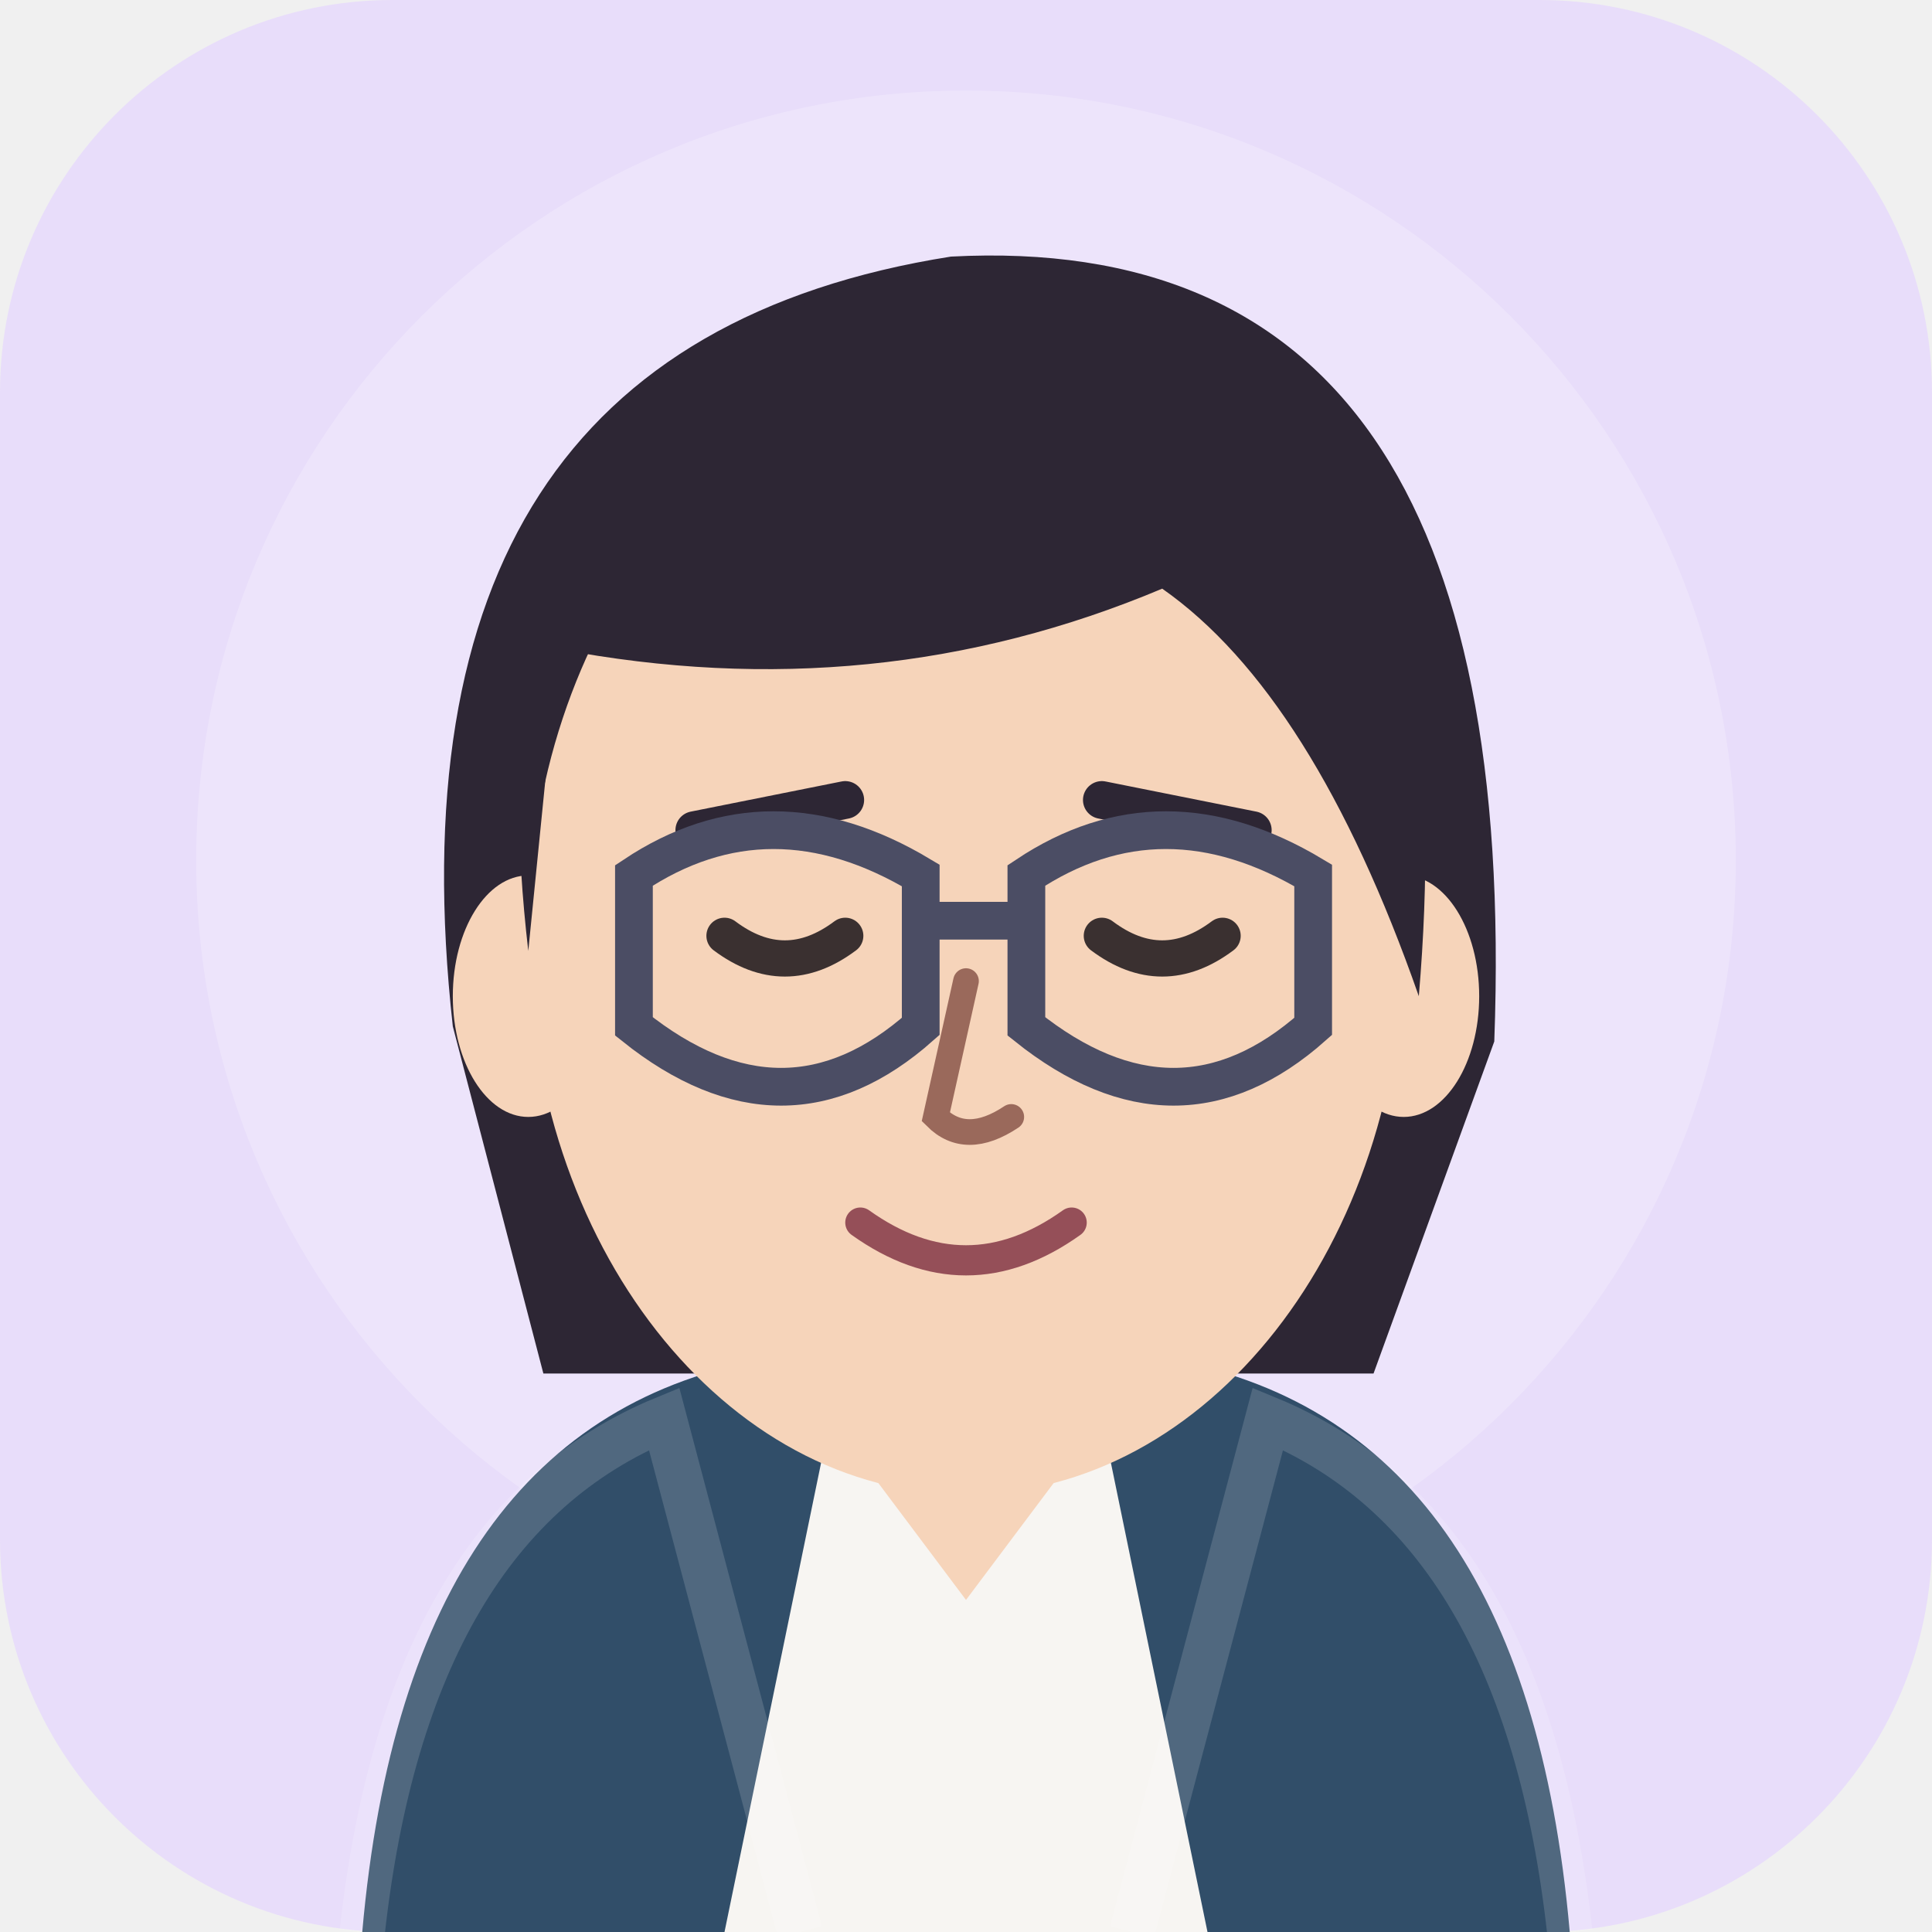
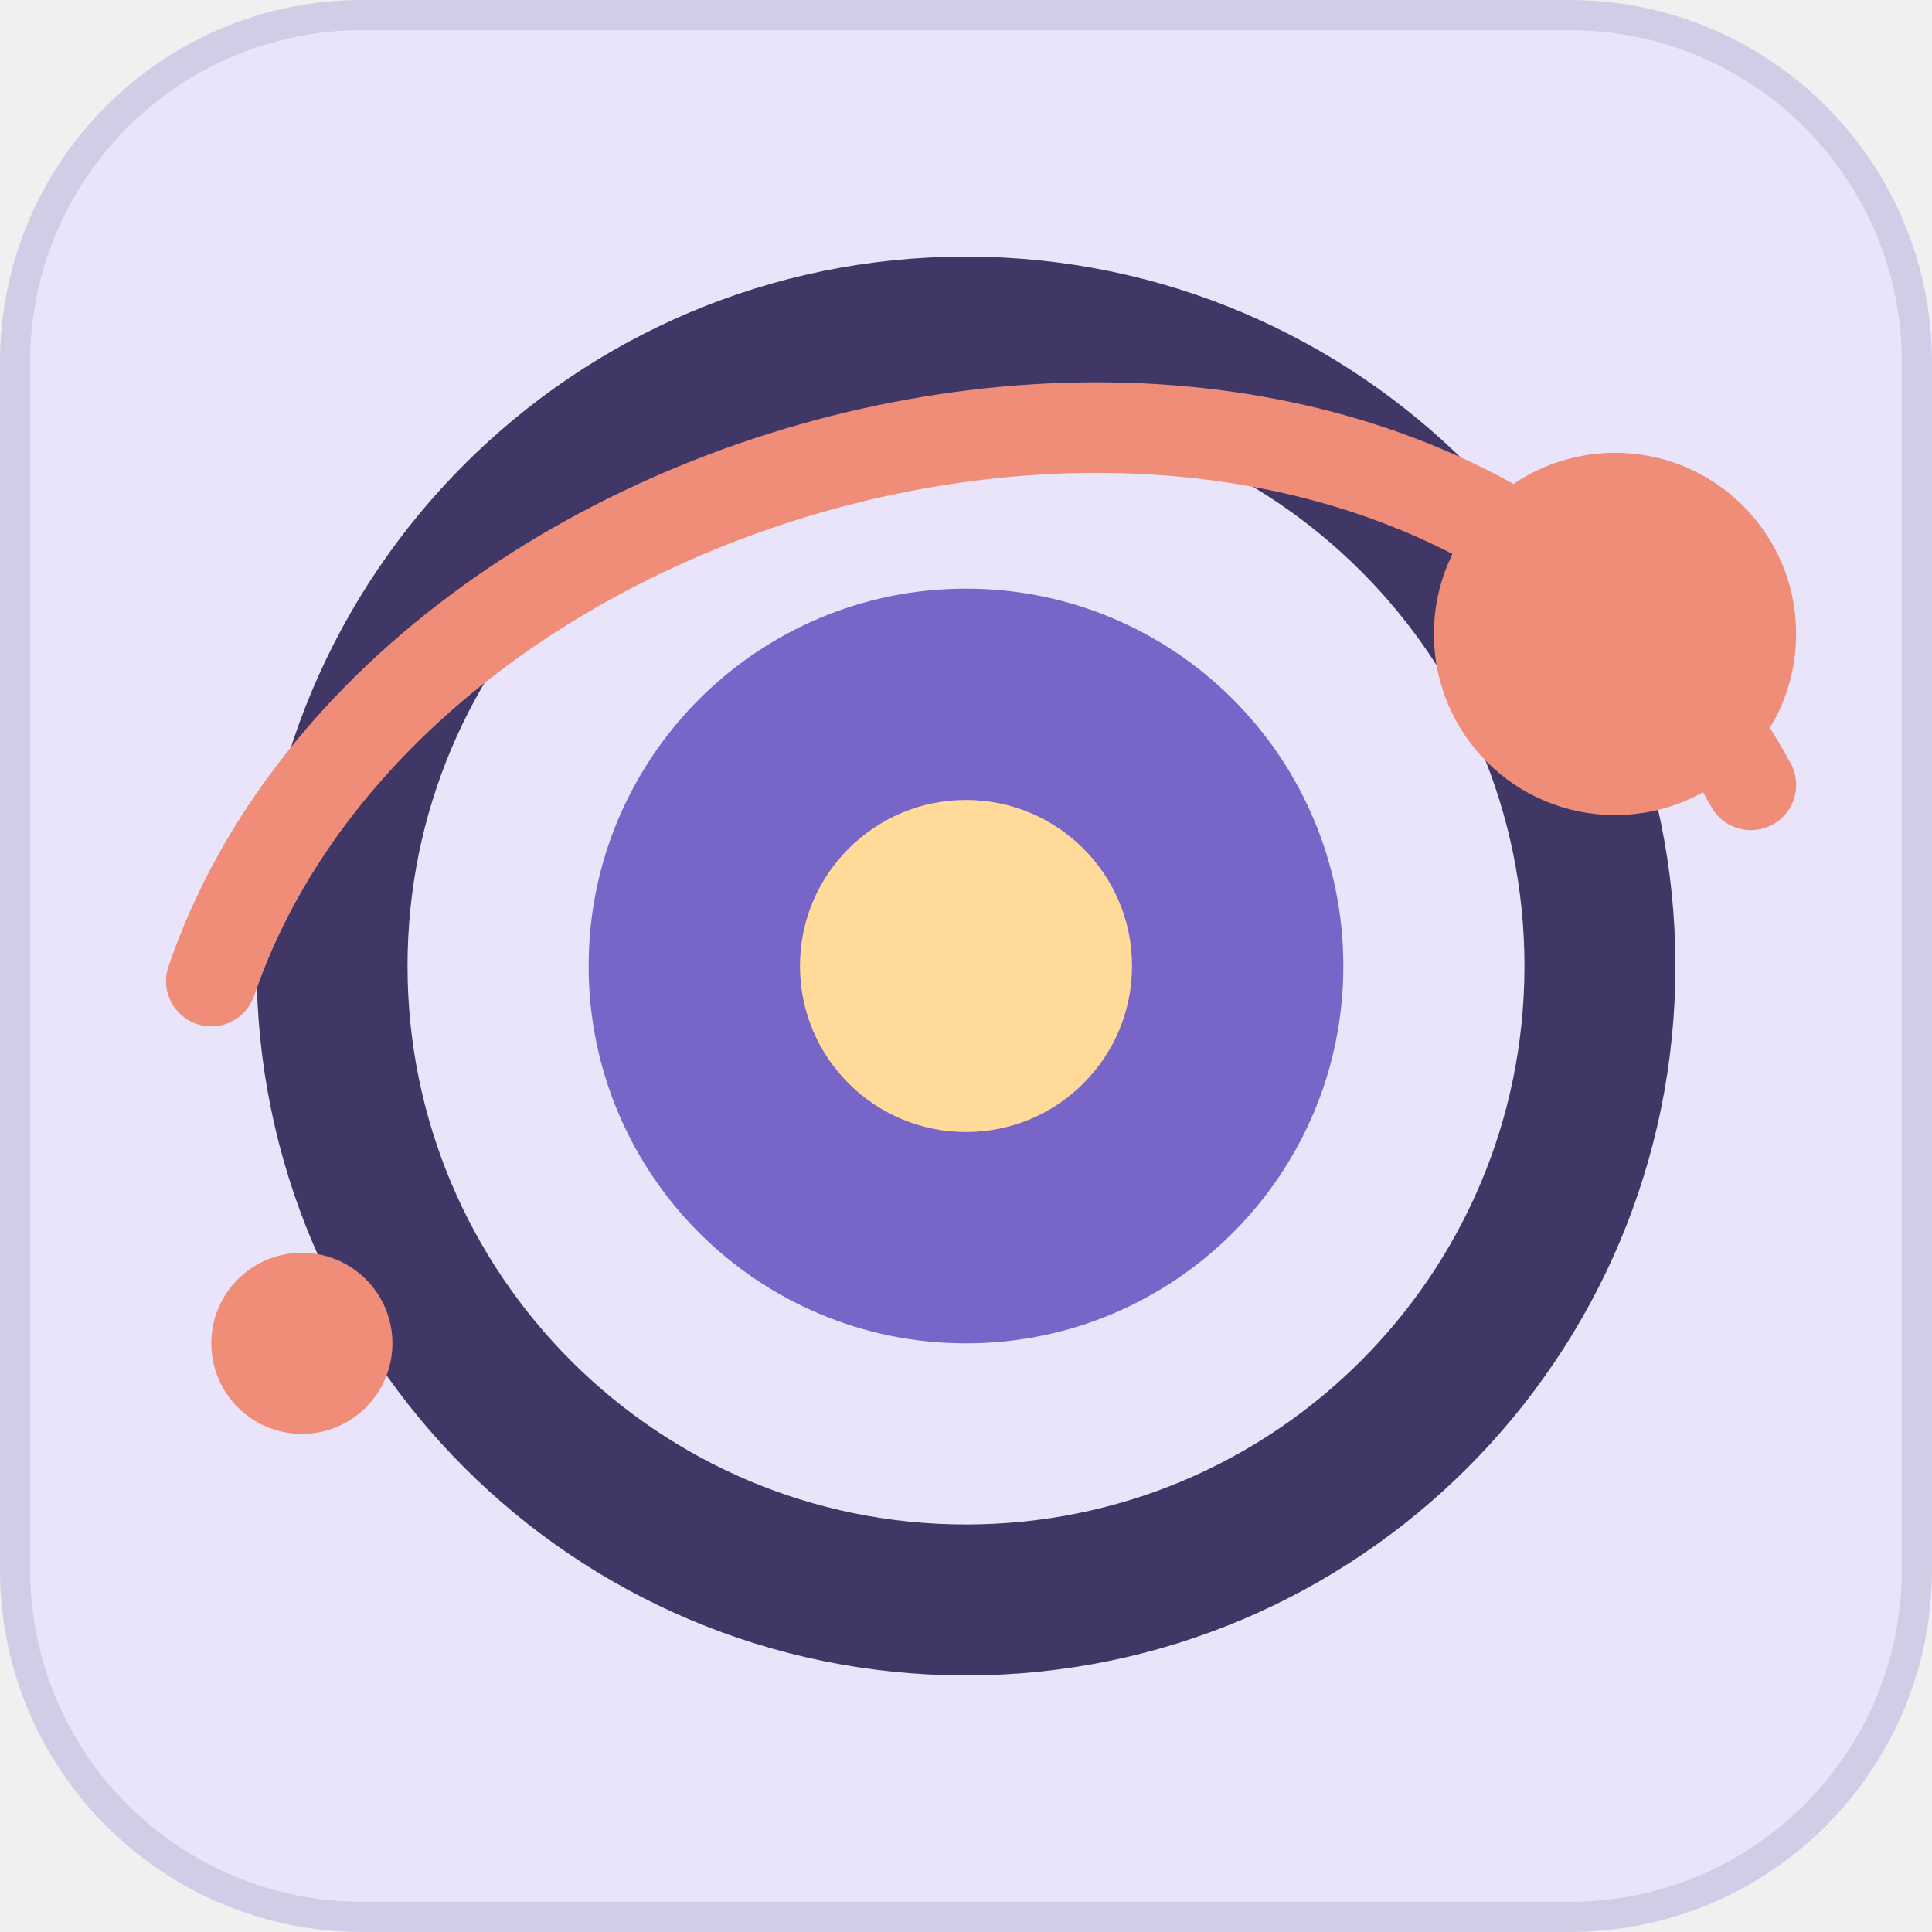
- <svg xmlns="http://www.w3.org/2000/svg" viewBox="0 0 128 128" role="img" aria-label="Illustrated profile avatar">
-   <rect width="128" height="128" rx="26" fill="#e8ddfa" />
-   <circle cx="64" cy="57" r="51" fill="#fff" opacity=".22" />
-   <path d="M24 128q3-34 27-38l13 9 13-9q24 4 27 38" fill="#314e69" />
-   <path d="M57 87h14v18q-7 9-14 0Z" fill="#f6d4ba" />
-   <path d="M55 94l9 12 9-12 7 34H48Z" fill="#f7f5f2" />
-   <path d="M30 68Q25 23 63 17Q101 15 99 69L91 91H36Z" fill="#2d2634" />
-   <ellipse cx="35" cy="66" rx="5" ry="8" fill="#f6d4ba" />
-   <ellipse cx="93" cy="66" rx="5" ry="8" fill="#f6d4ba" />
-   <ellipse cx="64" cy="62" rx="29" ry="37" fill="#f6d4ba" />
-   <path d="M35 63Q30 20 65 18Q98 19 94 66Q87 46 77 39Q58 47 37 43Z" fill="#2d2634" />
-   <path d="M46 55l10-2M73 53l10 2" stroke="#2d2634" stroke-width="2.5" stroke-linecap="round" />
-   <path d="M48 62q4 3 8 0M73 62q4 3 8 0" stroke="#3a3030" stroke-width="2.4" fill="none" stroke-linecap="round" />
-   <path d="M64 65l-2 9q2 2 5 0" fill="none" stroke="#9a695b" stroke-width="1.7" stroke-linecap="round" />
-   <path d="M57 81q7 5 14 0" fill="none" stroke="#954f58" stroke-width="2" stroke-linecap="round" />
-   <path d="M42 58q9-6 19 0v10q-9 8-19 0Zm26 0q9-6 19 0v10q-9 8-19 0ZM61 61h7" fill="none" stroke="#4b4d64" stroke-width="2.5" />
-   <path d="M24 128q3-27 20-34l9 34M104 128q-3-27-20-34l-9 34" fill="none" stroke="#fff" stroke-opacity=".15" stroke-width="3" />
+ <svg xmlns="http://www.w3.org/2000/svg" width="128" height="128" viewBox="0 0 128 128">
+   <defs>
+     <clipPath id="round">
+       <rect width="128" height="128" rx="24" />
+     </clipPath>
+   </defs>
+   <g clip-path="url(#round)">
+     <rect width="128" height="128" fill="#E9E4FA" />
+     <circle cx="64" cy="64" r="42" fill="none" stroke="#393060" stroke-width="10" opacity=".96" />
+     <circle cx="64" cy="64" r="25" fill="#7865C8" />
+     <circle cx="64" cy="64" r="11" fill="#FFDA99" />
+     <path d="M14 65C27 27 94 12 116 52" fill="none" stroke="#EF8D78" stroke-width="6" stroke-linecap="round" />
+     <circle cx="107" cy="42" r="12" fill="#EF8D78" />
+     <circle cx="20" cy="89" r="6" fill="#EF8D78" />
+   </g>
+   <rect x="1" y="1" width="126" height="126" rx="23" fill="none" stroke="#393060" stroke-opacity=".13" stroke-width="2" />
</svg>
